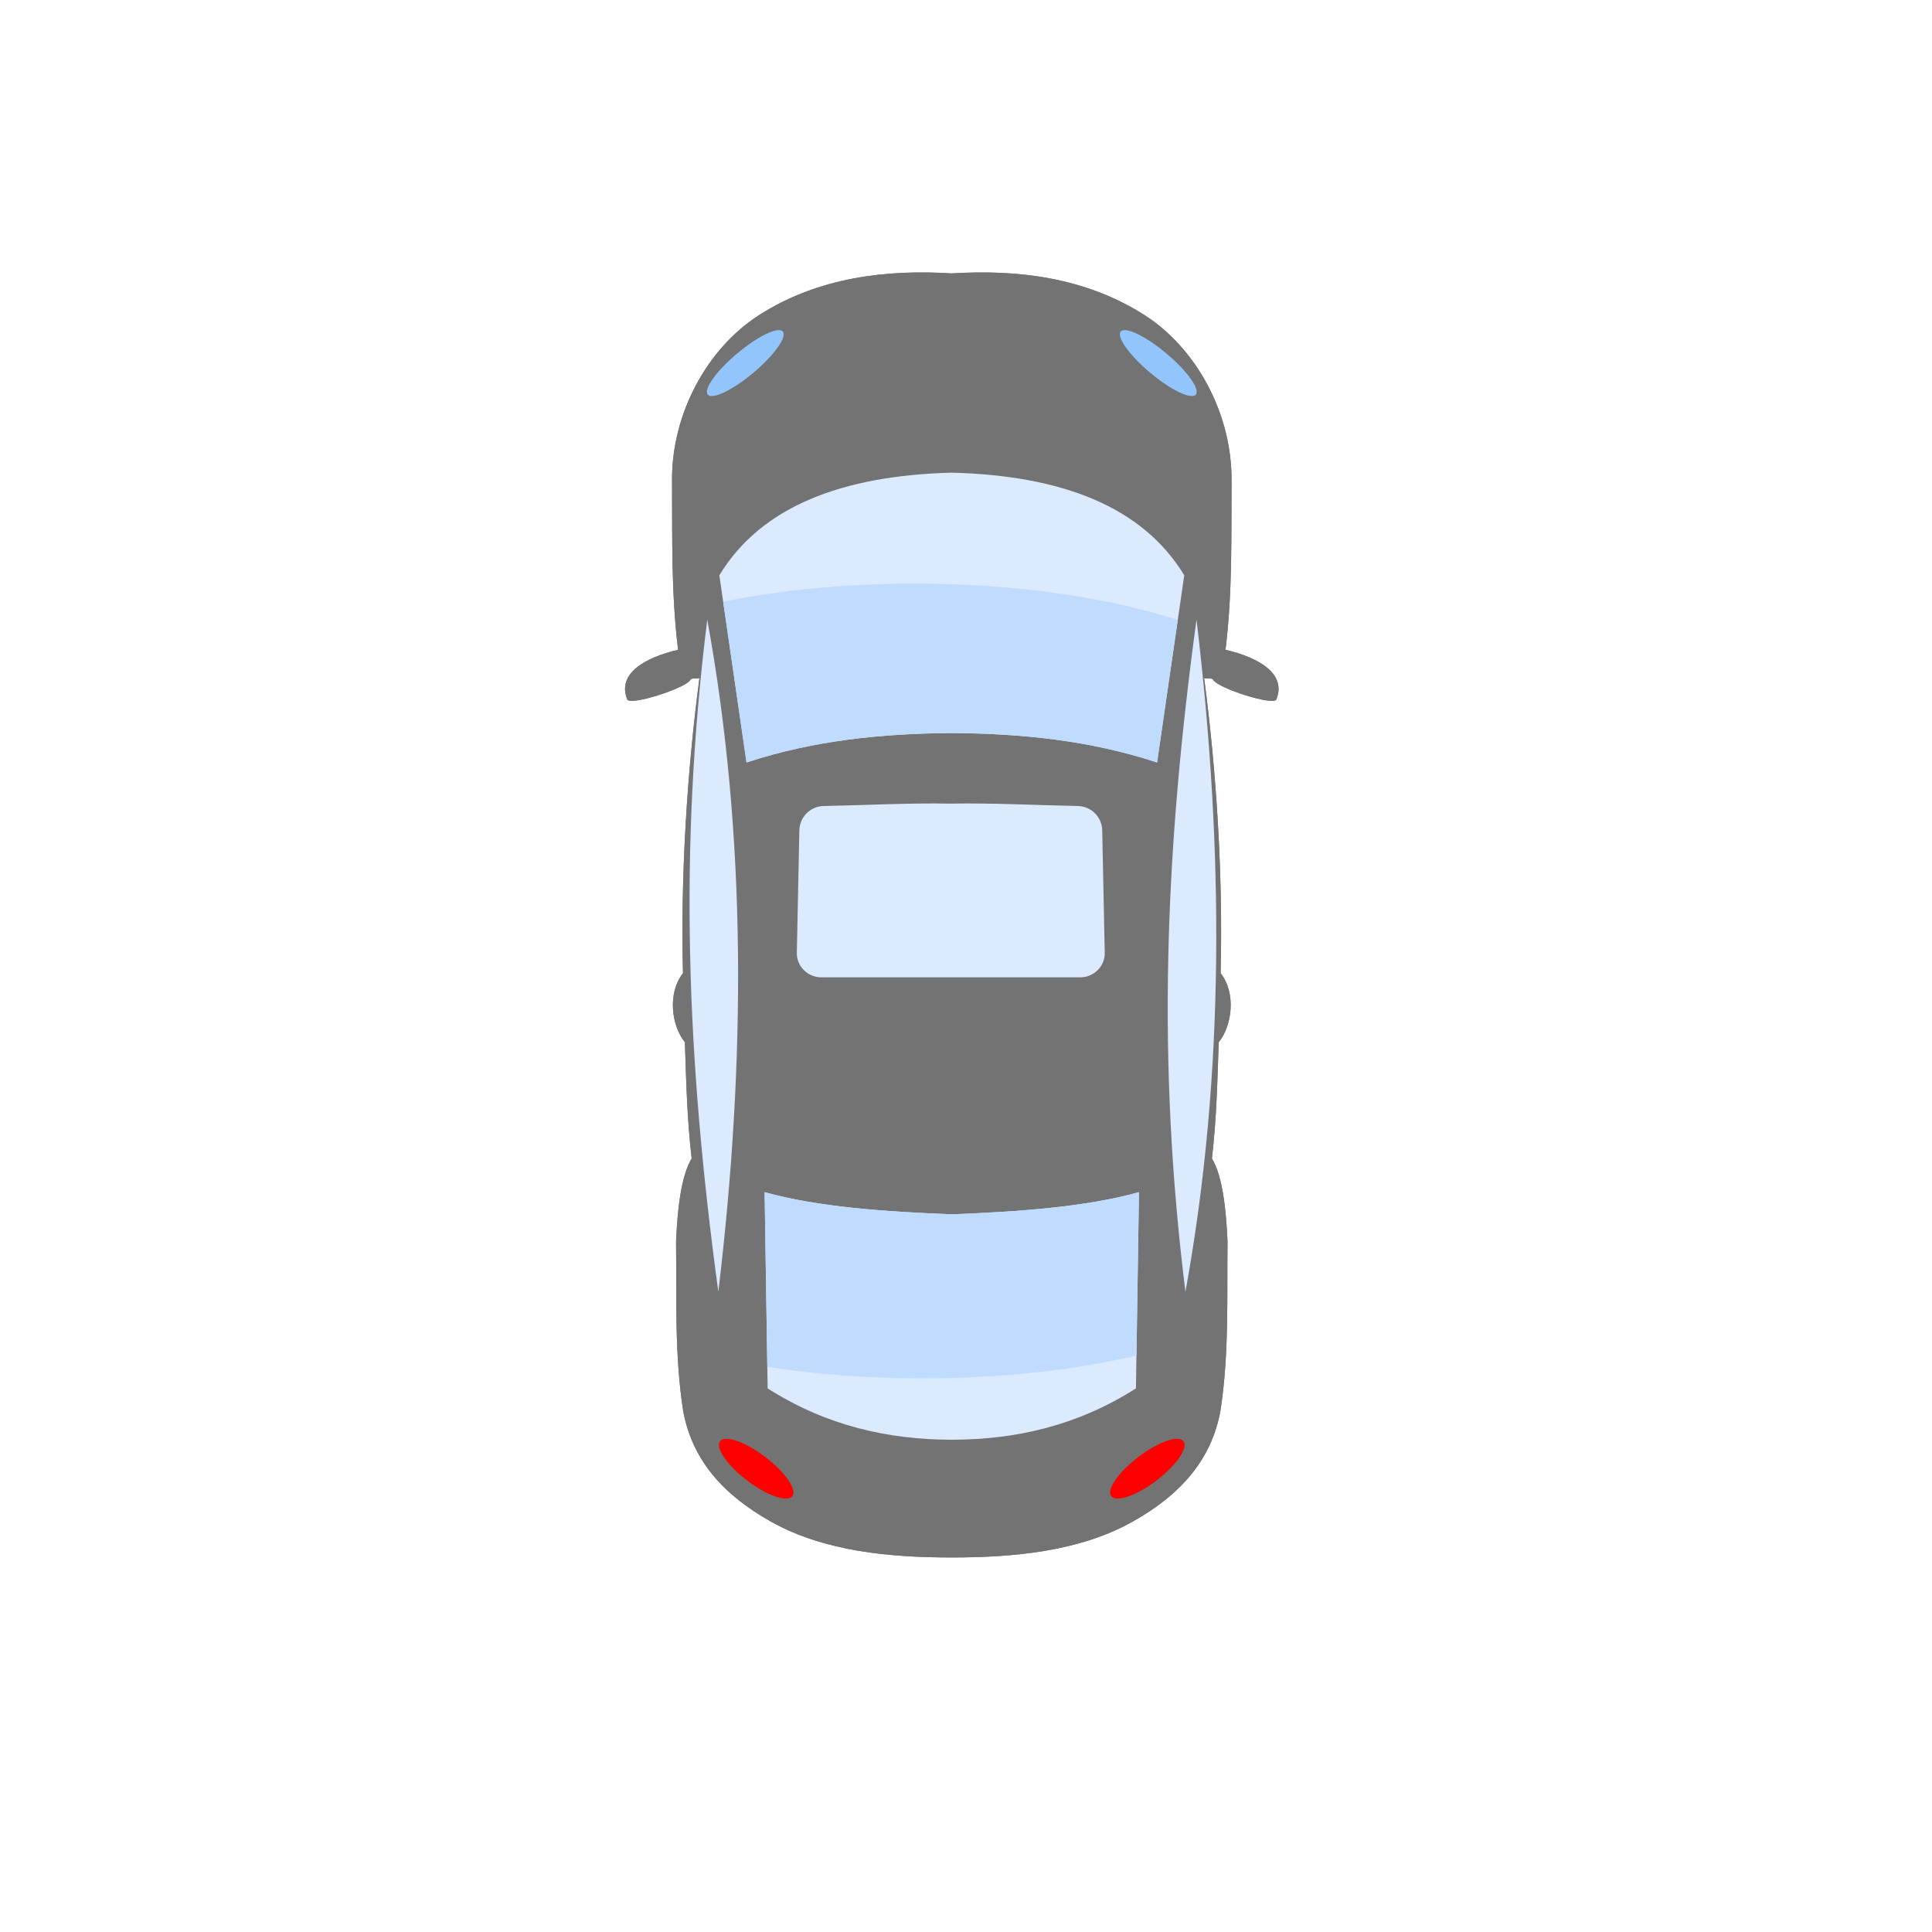
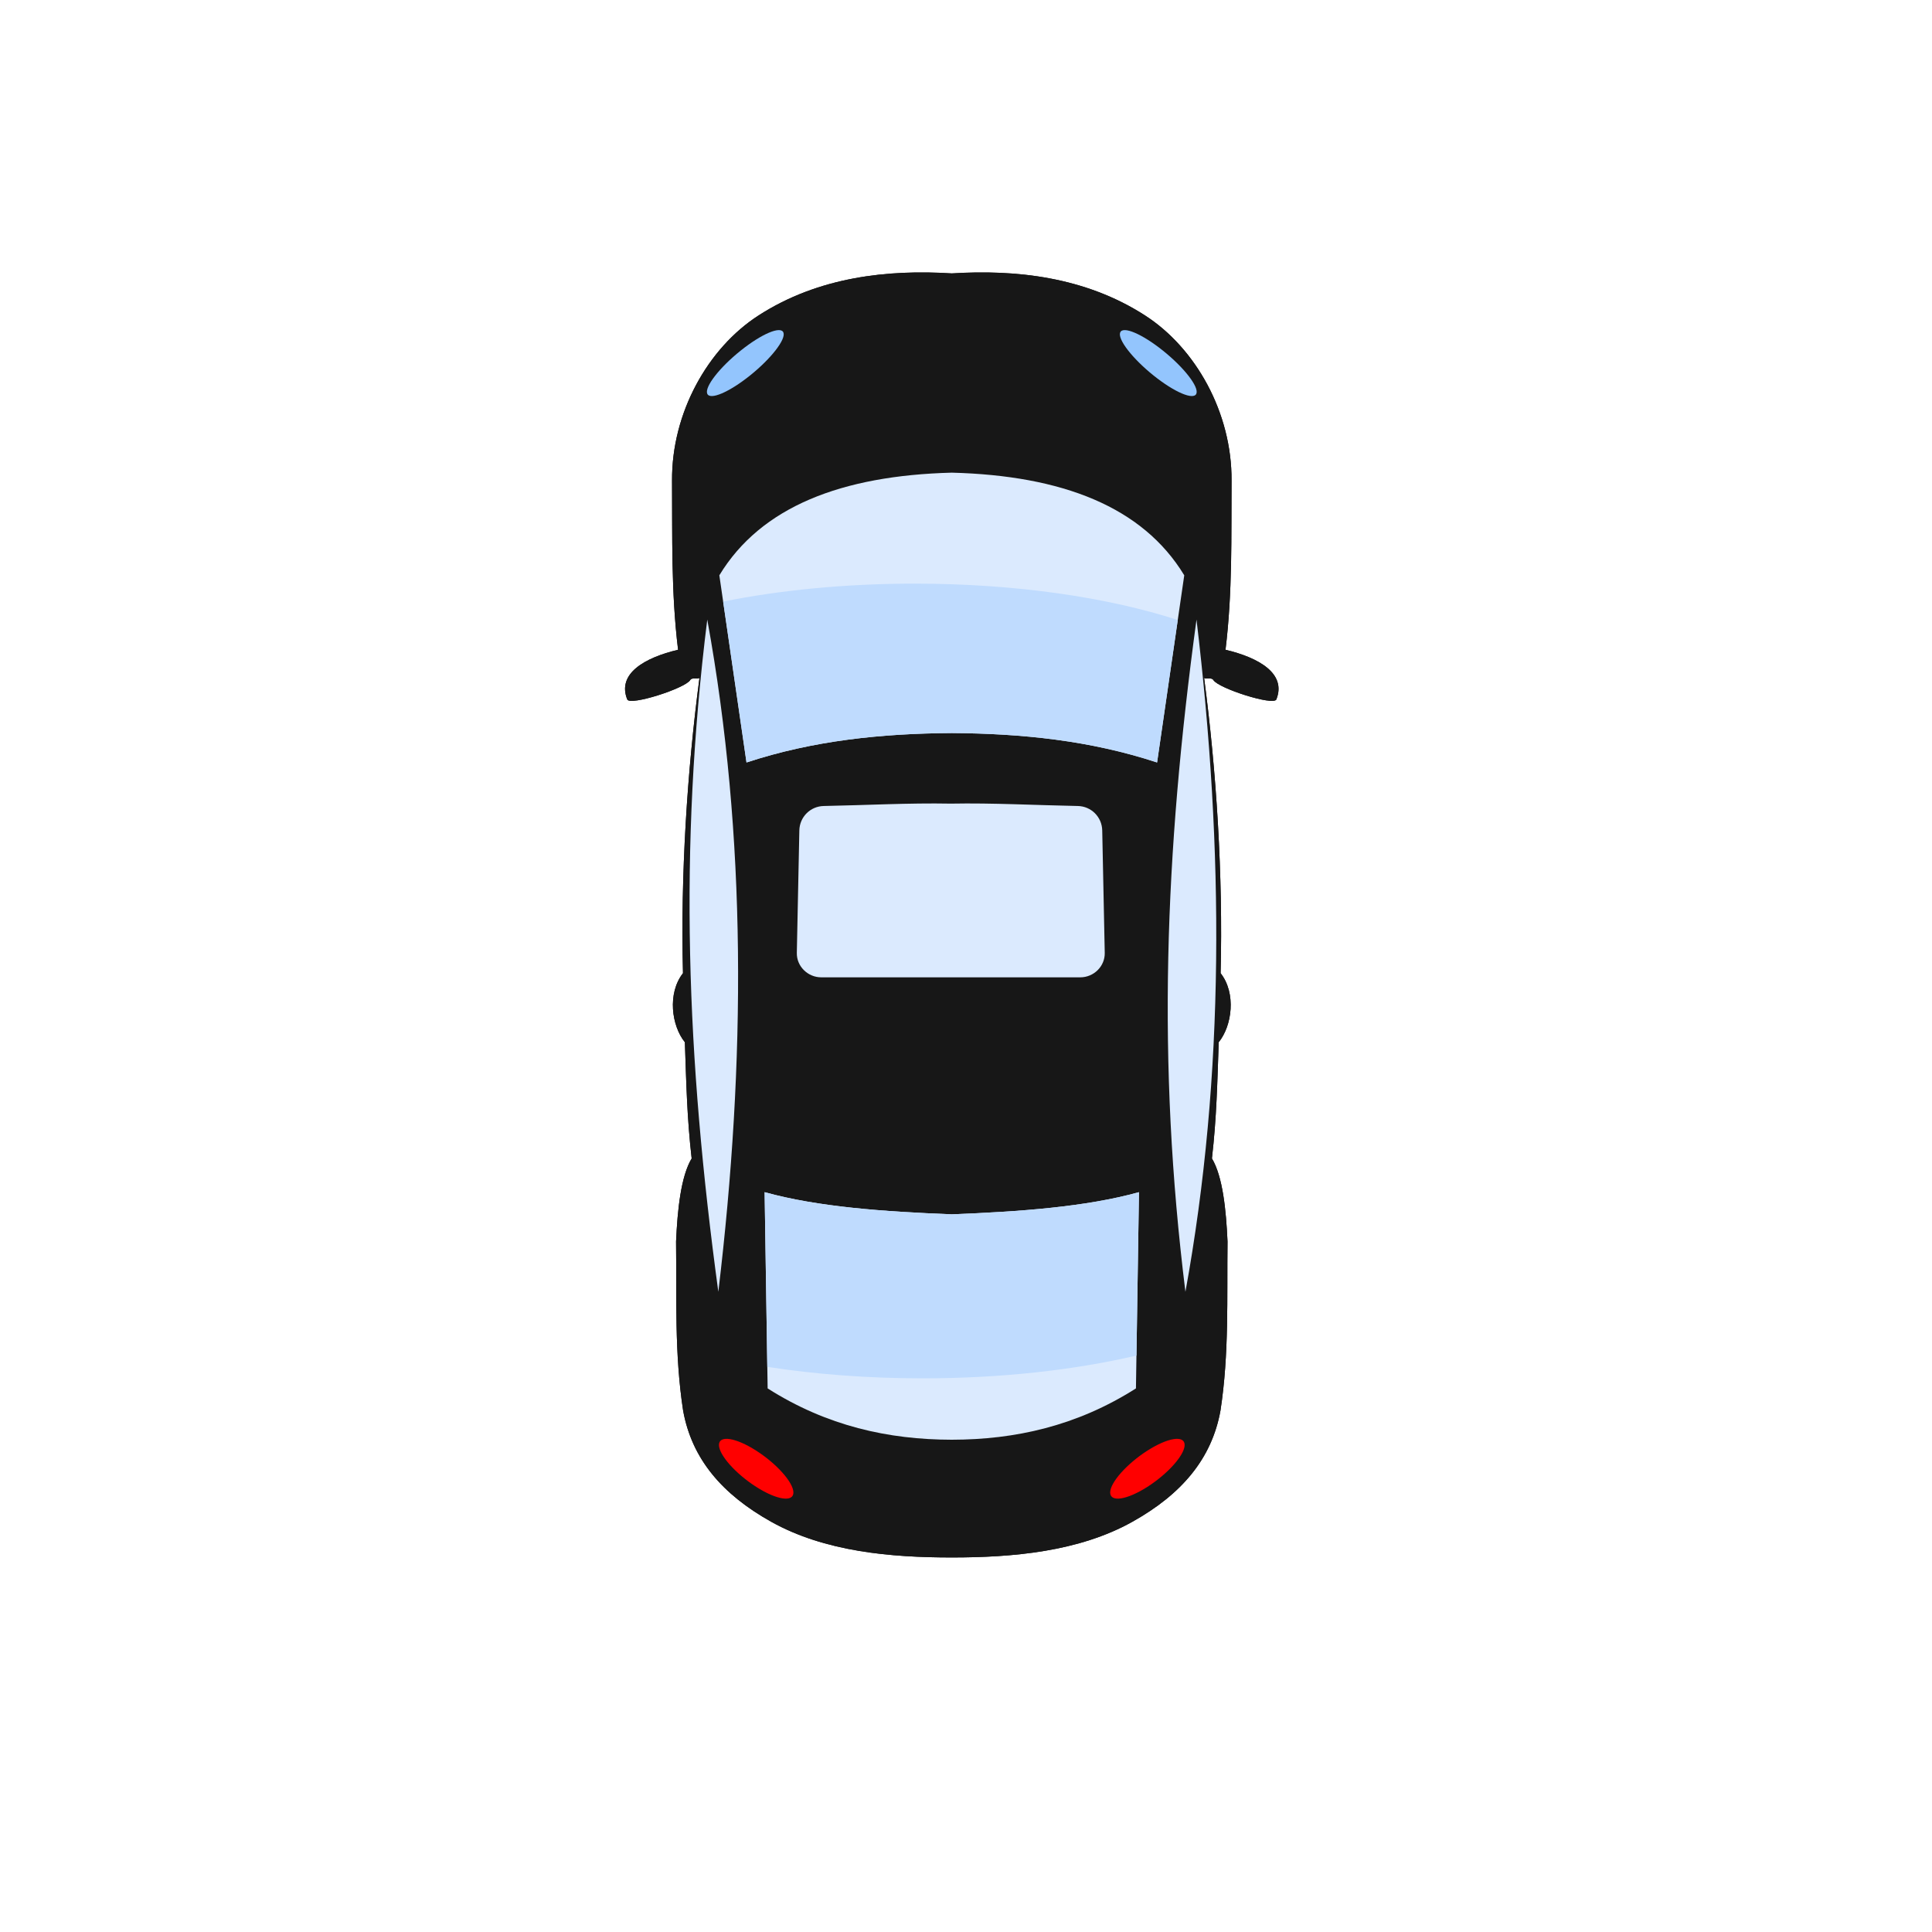
<svg xmlns="http://www.w3.org/2000/svg" viewBox="0 0 48 48">
  <g transform="translate(24 24) scale(.075) rotate(-45) translate(-265 -445)">
    <g transform="translate(0 880) scale(1 -1)">
-       <path fill="#737373" d="M 423.904 600.559 C 409.919 616.431 391.941 630.97 368.805 635.975 C 349.266 640.203 325.628 633.558 309.817 617.531 C 296.94 604.477 283.568 591.767 271.63 576.516 C 261.926 582.498 251.718 585.252 248.09 576.795 C 247.157 574.619 264.244 565.797 267.406 566.579 C 268.493 566.848 269.221 564.995 270.041 564.907 C 245.381 545.999 219.481 523.243 197.027 499.612 C 188.614 498.602 182.016 489.967 181.294 482.994 C 172.159 473.193 164.143 464.866 155.657 454.18 C 148.906 452.495 140.249 445.418 132.557 438.386 C 119.515 425.028 105.881 412.497 94.609 397.133 C 85.329 383.784 84.118 368.388 89.186 350.463 C 94.725 330.875 108.838 314.074 123.129 299.784 C 137.419 285.493 154.22 271.38 173.808 265.841 C 191.733 260.773 207.128 261.984 220.478 271.264 C 235.842 282.536 248.373 296.17 261.73 309.212 C 268.762 316.904 275.84 325.561 277.525 332.313 C 288.211 340.798 296.538 348.814 306.338 357.949 C 313.312 358.671 321.947 365.269 322.957 373.682 C 346.588 396.136 369.344 422.036 388.252 446.696 C 388.34 445.876 390.193 445.148 389.924 444.061 C 389.142 440.899 397.964 423.812 400.139 424.745 C 408.597 428.373 405.843 438.581 399.861 448.286 C 415.112 460.223 427.822 473.595 440.876 486.472 C 456.903 502.283 463.548 525.921 459.32 545.46 C 454.315 568.596 439.776 586.574 423.904 600.559 Z" />
-       <path fill="#737373" d="M 423.904 600.559 C 409.919 616.431 391.941 630.97 368.805 635.975 C 349.266 640.203 325.628 633.558 309.817 617.531 C 296.94 604.477 283.568 591.767 271.63 576.516 C 261.926 582.498 251.718 585.252 248.09 576.795 C 247.157 574.619 264.244 565.797 267.406 566.579 C 268.493 566.848 269.221 564.995 270.041 564.907 C 245.381 545.999 219.481 523.243 197.027 499.612 C 188.614 498.602 182.016 489.967 181.294 482.994 C 172.159 473.193 164.143 464.866 155.657 454.18 C 148.906 452.495 140.249 445.418 132.557 438.386 C 119.515 425.028 105.881 412.497 94.609 397.133 C 85.329 383.784 84.118 368.388 89.186 350.463 C 94.725 330.875 108.838 314.074 123.129 299.784 C 137.419 285.493 154.22 271.38 173.808 265.841 C 191.733 260.773 207.128 261.984 220.478 271.264 C 235.842 282.536 248.373 296.17 261.73 309.212 C 268.762 316.904 275.84 325.561 277.525 332.313 C 288.211 340.798 296.538 348.814 306.338 357.949 C 313.312 358.671 321.947 365.269 322.957 373.682 C 346.588 396.136 369.344 422.036 388.252 446.696 C 388.34 445.876 390.193 445.148 389.924 444.061 C 389.142 440.899 397.964 423.812 400.139 424.745 C 408.597 428.373 405.843 438.581 399.861 448.286 C 415.112 460.223 427.822 473.595 440.876 486.472 C 456.903 502.283 463.548 525.921 459.32 545.46 C 454.315 568.596 439.776 586.574 423.904 600.559 Z" />
+       <path fill="#171717" d="M 423.904 600.559 C 409.919 616.431 391.941 630.97 368.805 635.975 C 349.266 640.203 325.628 633.558 309.817 617.531 C 296.94 604.477 283.568 591.767 271.63 576.516 C 261.926 582.498 251.718 585.252 248.09 576.795 C 247.157 574.619 264.244 565.797 267.406 566.579 C 268.493 566.848 269.221 564.995 270.041 564.907 C 245.381 545.999 219.481 523.243 197.027 499.612 C 188.614 498.602 182.016 489.967 181.294 482.994 C 172.159 473.193 164.143 464.866 155.657 454.18 C 148.906 452.495 140.249 445.418 132.557 438.386 C 119.515 425.028 105.881 412.497 94.609 397.133 C 85.329 383.784 84.118 368.388 89.186 350.463 C 94.725 330.875 108.838 314.074 123.129 299.784 C 137.419 285.493 154.22 271.38 173.808 265.841 C 191.733 260.773 207.128 261.984 220.478 271.264 C 235.842 282.536 248.373 296.17 261.73 309.212 C 268.762 316.904 275.84 325.561 277.525 332.313 C 288.211 340.798 296.538 348.814 306.338 357.949 C 313.312 358.671 321.947 365.269 322.957 373.682 C 346.588 396.136 369.344 422.036 388.252 446.696 C 388.34 445.876 390.193 445.148 389.924 444.061 C 389.142 440.899 397.964 423.812 400.139 424.745 C 408.597 428.373 405.843 438.581 399.861 448.286 C 415.112 460.223 427.822 473.595 440.876 486.472 C 456.903 502.283 463.548 525.921 459.32 545.46 C 454.315 568.596 439.776 586.574 423.904 600.559 Z" />
+       <path fill="#171717" d="M 423.904 600.559 C 409.919 616.431 391.941 630.97 368.805 635.975 C 349.266 640.203 325.628 633.558 309.817 617.531 C 296.94 604.477 283.568 591.767 271.63 576.516 C 261.926 582.498 251.718 585.252 248.09 576.795 C 247.157 574.619 264.244 565.797 267.406 566.579 C 268.493 566.848 269.221 564.995 270.041 564.907 C 245.381 545.999 219.481 523.243 197.027 499.612 C 188.614 498.602 182.016 489.967 181.294 482.994 C 172.159 473.193 164.143 464.866 155.657 454.18 C 148.906 452.495 140.249 445.418 132.557 438.386 C 119.515 425.028 105.881 412.497 94.609 397.133 C 85.329 383.784 84.118 368.388 89.186 350.463 C 94.725 330.875 108.838 314.074 123.129 299.784 C 137.419 285.493 154.22 271.38 173.808 265.841 C 191.733 260.773 207.128 261.984 220.478 271.264 C 235.842 282.536 248.373 296.17 261.73 309.212 C 268.762 316.904 275.84 325.561 277.525 332.313 C 288.211 340.798 296.538 348.814 306.338 357.949 C 313.312 358.671 321.947 365.269 322.957 373.682 C 346.588 396.136 369.344 422.036 388.252 446.696 C 388.34 445.876 390.193 445.148 389.924 444.061 C 389.142 440.899 397.964 423.812 400.139 424.745 C 408.597 428.373 405.843 438.581 399.861 448.286 C 415.112 460.223 427.822 473.595 440.876 486.472 C 456.903 502.283 463.548 525.921 459.32 545.46 C 454.315 568.596 439.776 586.574 423.904 600.559 Z" />
      <path fill="#dbeafe" d="M 130.672 416.7 C 178.176 479.162 225.083 529.69 285.538 576.751 C 243.994 516.682 191.074 464.197 130.672 416.7 Z" />
      <path fill="#dbeafe" d="M 228.441 477.697 L 257.718 505.794 C 260.929 508.876 265.957 508.881 269.162 505.794 C 279.266 496.061 289.754 486.686 299.471 476.599 C 309.558 466.883 318.933 456.394 328.666 446.29 C 331.753 443.085 331.748 438.057 328.666 434.846 L 300.569 405.569 C 297.487 402.358 292.272 402.422 289.125 405.569 C 268.897 425.797 248.669 446.026 228.441 466.253 C 225.294 469.4 225.23 474.615 228.441 477.697 Z" />
      <path fill="#dbeafe" d="M 400.137 462.153 C 337.674 414.649 287.146 367.742 240.085 307.287 C 300.154 348.83 352.639 401.751 400.137 462.153 Z" />
      <path fill="#dbeafe" d="M 150.708 327.363 C 135.92 342.188 124.635 359.837 119.593 382.521 C 134.679 398.078 149.765 413.635 164.851 429.193 C 173.852 413.268 188.198 396.726 203.508 380.163 C 220.071 364.853 236.613 350.507 252.537 341.506 C 236.98 326.42 221.423 311.334 205.866 296.248 C 183.182 301.29 165.533 312.575 150.708 327.363 Z" />
      <path fill="#bfdbfe" d="M 124.563 387.646 L 164.851 429.193 C 173.852 413.268 188.198 396.726 203.508 380.163 C 220.071 364.853 236.613 350.507 252.537 341.506 L 213.678 303.825 C 195.878 314.874 176.714 330.114 158.241 348.587 C 145.325 361.503 133.992 374.756 124.563 387.646 Z" />
      <path fill="#dbeafe" d="M 316.24 492.895 C 299.699 509.208 282.104 523.572 261.259 534.087 C 273.752 550.823 286.245 567.559 298.738 584.294 C 324.563 590.625 350.758 579.014 377.232 553.887 C 402.359 527.413 413.97 501.218 407.639 475.393 C 390.904 462.9 374.168 450.407 357.432 437.914 C 346.917 458.759 332.553 476.354 316.24 492.895 Z" />
      <path fill="#bfdbfe" d="M 316.24 492.895 C 299.699 509.208 282.104 523.572 261.259 534.087 L 293.474 577.241 C 309.436 566.634 326.271 552.857 342.567 536.56 C 366.247 512.88 384.617 488.063 395.648 466.442 L 357.432 437.914 C 346.917 458.759 332.553 476.354 316.24 492.895 Z" />
      <path fill="#93c5fd" d="M 338.448 629.686 C 339.425 631.904 347.42 632.912 356.302 631.937 C 365.185 630.962 371.595 628.373 370.618 626.155 C 369.641 623.937 361.646 622.929 352.764 623.903 C 343.882 624.879 337.471 627.468 338.448 629.686 Z M 449.5 547.273 C 447.281 546.296 446.273 538.301 447.248 529.419 C 448.224 520.537 450.813 514.126 453.031 515.103 C 455.249 516.08 456.257 524.075 455.282 532.957 C 454.307 541.84 451.718 548.25 449.5 547.273 Z" />
      <path fill="#ff0000" d="M 94.941 380.68 C 97.284 383.023 100.594 378.522 102.334 370.63 C 104.074 362.739 103.585 354.438 101.242 352.095 C 98.899 349.752 95.588 354.253 93.848 362.144 C 92.109 370.037 92.598 378.337 94.941 380.68 Z M 175.44 277.898 C 173.097 275.554 177.598 272.244 185.49 270.504 C 193.382 268.764 201.682 269.253 204.025 271.596 C 206.368 273.939 201.868 277.25 193.976 278.99 C 186.083 280.729 177.783 280.24 175.44 277.898 Z" />
    </g>
  </g>
</svg>
